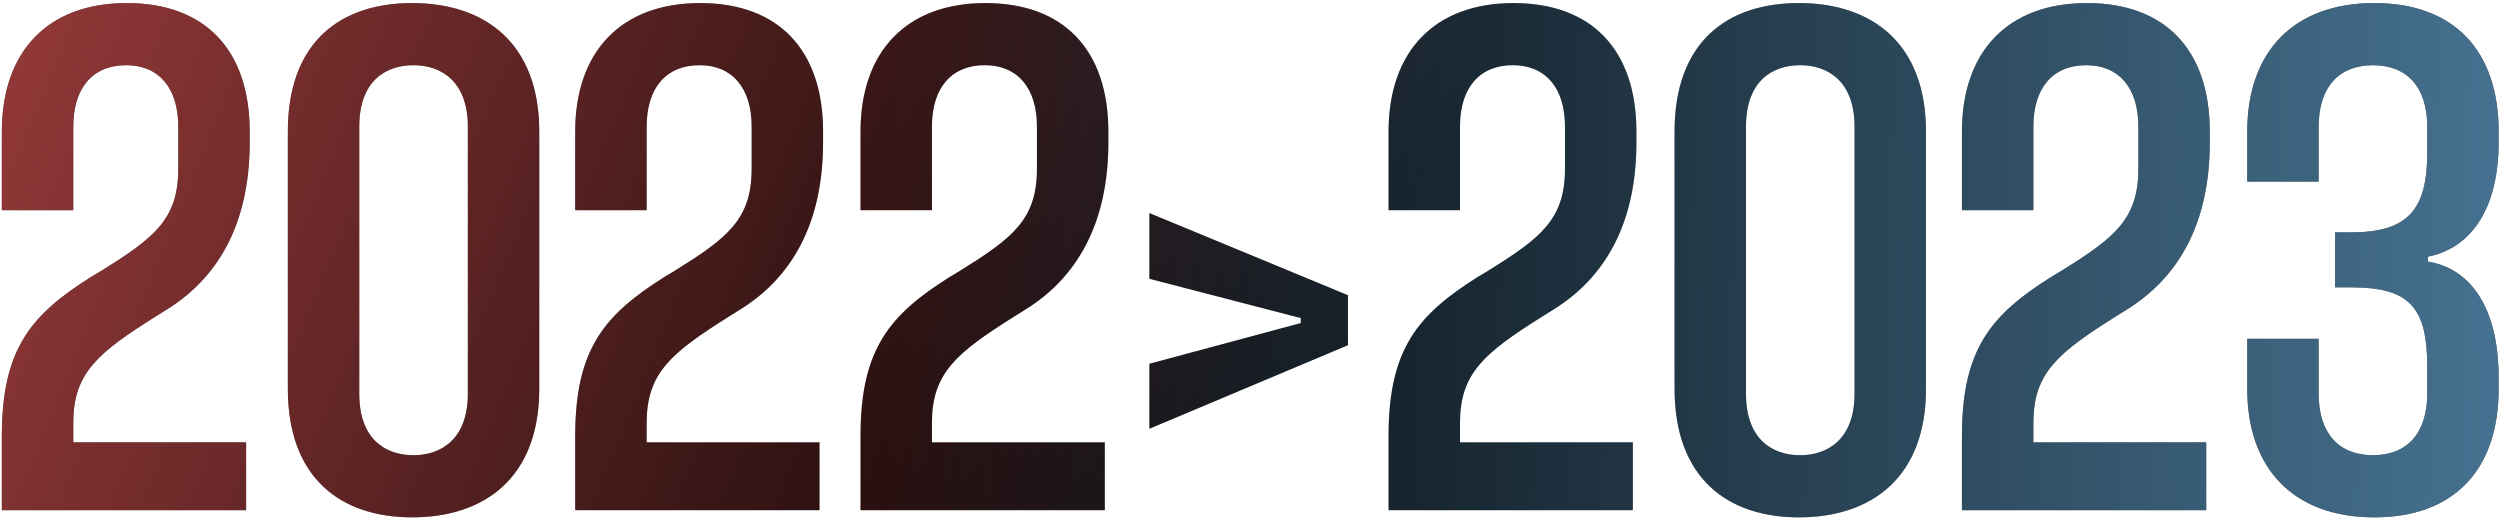
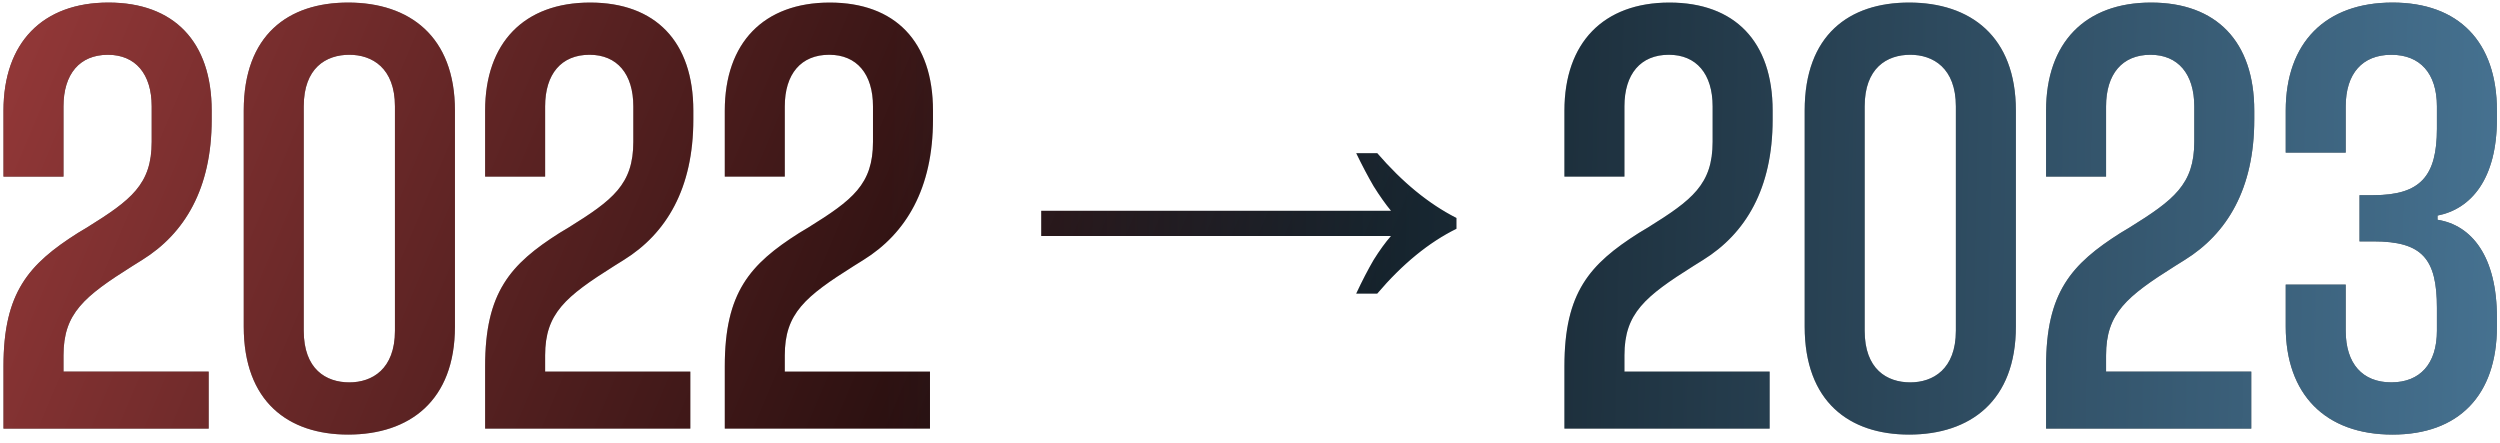
- <svg xmlns="http://www.w3.org/2000/svg" width="147" height="31" viewBox="0 0 147 31" fill="none">
-   <path d="M0.108 12.36H4.308V7.446C4.308 5.178 5.442 3.834 7.416 3.834C9.348 3.834 10.482 5.178 10.482 7.446V9.924C10.482 12.906 9.054 13.998 5.946 15.93L5.316 16.308C1.872 18.492 0.108 20.466 0.108 25.632V30H14.472V26.01H4.308V24.876C4.308 21.936 5.736 20.76 9.138 18.618L9.81 18.198C12.792 16.35 14.682 13.2 14.682 8.37V7.74C14.682 2.91 12.036 0.18 7.458 0.18C2.838 0.18 0.108 2.994 0.108 7.74V12.36ZM16.925 7.74V22.86C16.925 28.11 20.033 30.42 24.233 30.42C28.517 30.42 31.709 28.068 31.709 22.86V7.74C31.709 2.532 28.517 0.18 24.233 0.18C20.033 0.18 16.925 2.448 16.925 7.74ZM21.125 7.446C21.125 4.758 22.679 3.834 24.317 3.834C25.913 3.834 27.509 4.758 27.509 7.446V23.154C27.509 25.842 25.913 26.766 24.317 26.766C22.679 26.766 21.125 25.842 21.125 23.154V7.446ZM33.822 12.36H38.023V7.446C38.023 5.178 39.157 3.834 41.13 3.834C43.062 3.834 44.197 5.178 44.197 7.446V9.924C44.197 12.906 42.769 13.998 39.66 15.93L39.031 16.308C35.587 18.492 33.822 20.466 33.822 25.632V30H48.187V26.01H38.023V24.876C38.023 21.936 39.45 20.76 42.852 18.618L43.525 18.198C46.507 16.35 48.397 13.2 48.397 8.37V7.74C48.397 2.91 45.751 0.18 41.172 0.18C36.553 0.18 33.822 2.994 33.822 7.74V12.36ZM50.598 12.36H54.798V7.446C54.798 5.178 55.932 3.834 57.906 3.834C59.838 3.834 60.972 5.178 60.972 7.446V9.924C60.972 12.906 59.544 13.998 56.436 15.93L55.806 16.308C52.362 18.492 50.598 20.466 50.598 25.632V30H64.962V26.01H54.798V24.876C54.798 21.936 56.226 20.76 59.628 18.618L60.3 18.198C63.282 16.35 65.172 13.2 65.172 8.37V7.74C65.172 2.91 62.526 0.18 57.948 0.18C53.328 0.18 50.598 2.994 50.598 7.74V12.36ZM67.583 16.392L76.487 18.702V18.996L67.583 21.39V25.212L79.259 20.298V17.358L67.583 12.528V16.392ZM81.647 12.36H85.847V7.446C85.847 5.178 86.981 3.834 88.955 3.834C90.887 3.834 92.021 5.178 92.021 7.446V9.924C92.021 12.906 90.593 13.998 87.485 15.93L86.855 16.308C83.411 18.492 81.647 20.466 81.647 25.632V30H96.011V26.01H85.847V24.876C85.847 21.936 87.275 20.76 90.677 18.618L91.349 18.198C94.331 16.35 96.221 13.2 96.221 8.37V7.74C96.221 2.91 93.575 0.18 88.997 0.18C84.377 0.18 81.647 2.994 81.647 7.74V12.36ZM98.464 7.74V22.86C98.464 28.11 101.572 30.42 105.772 30.42C110.056 30.42 113.248 28.068 113.248 22.86V7.74C113.248 2.532 110.056 0.18 105.772 0.18C101.572 0.18 98.464 2.448 98.464 7.74ZM102.664 7.446C102.664 4.758 104.218 3.834 105.856 3.834C107.452 3.834 109.048 4.758 109.048 7.446V23.154C109.048 25.842 107.452 26.766 105.856 26.766C104.218 26.766 102.664 25.842 102.664 23.154V7.446ZM115.362 12.36H119.562V7.446C119.562 5.178 120.696 3.834 122.67 3.834C124.602 3.834 125.736 5.178 125.736 7.446V9.924C125.736 12.906 124.308 13.998 121.2 15.93L120.57 16.308C117.126 18.492 115.362 20.466 115.362 25.632V30H129.726V26.01H119.562V24.876C119.562 21.936 120.99 20.76 124.392 18.618L125.064 18.198C128.046 16.35 129.936 13.2 129.936 8.37V7.74C129.936 2.91 127.29 0.18 122.712 0.18C118.092 0.18 115.362 2.994 115.362 7.74V12.36ZM142.721 7.446V9C142.721 12.318 141.587 13.662 138.269 13.662H137.303V16.896H138.269C141.713 16.896 142.721 18.114 142.721 21.558V23.154C142.721 25.464 141.545 26.766 139.529 26.766C137.513 26.766 136.337 25.464 136.337 23.154V19.92H132.137V22.86C132.137 27.606 134.909 30.42 139.613 30.42C144.233 30.42 146.921 27.69 146.921 22.86V22.23C146.921 17.946 145.157 15.762 142.763 15.384V15.09C145.115 14.628 146.921 12.528 146.921 8.328V7.74C146.921 2.91 144.233 0.18 139.613 0.18C134.909 0.18 132.137 2.994 132.137 7.74V10.68H136.337V7.446C136.337 5.136 137.513 3.834 139.529 3.834C141.545 3.834 142.721 5.136 142.721 7.446Z" fill="black" />
-   <path d="M0.108 12.36H4.308V7.446C4.308 5.178 5.442 3.834 7.416 3.834C9.348 3.834 10.482 5.178 10.482 7.446V9.924C10.482 12.906 9.054 13.998 5.946 15.93L5.316 16.308C1.872 18.492 0.108 20.466 0.108 25.632V30H14.472V26.01H4.308V24.876C4.308 21.936 5.736 20.76 9.138 18.618L9.81 18.198C12.792 16.35 14.682 13.2 14.682 8.37V7.74C14.682 2.91 12.036 0.18 7.458 0.18C2.838 0.18 0.108 2.994 0.108 7.74V12.36ZM16.925 7.74V22.86C16.925 28.11 20.033 30.42 24.233 30.42C28.517 30.42 31.709 28.068 31.709 22.86V7.74C31.709 2.532 28.517 0.18 24.233 0.18C20.033 0.18 16.925 2.448 16.925 7.74ZM21.125 7.446C21.125 4.758 22.679 3.834 24.317 3.834C25.913 3.834 27.509 4.758 27.509 7.446V23.154C27.509 25.842 25.913 26.766 24.317 26.766C22.679 26.766 21.125 25.842 21.125 23.154V7.446ZM33.822 12.36H38.023V7.446C38.023 5.178 39.157 3.834 41.13 3.834C43.062 3.834 44.197 5.178 44.197 7.446V9.924C44.197 12.906 42.769 13.998 39.66 15.93L39.031 16.308C35.587 18.492 33.822 20.466 33.822 25.632V30H48.187V26.01H38.023V24.876C38.023 21.936 39.45 20.76 42.852 18.618L43.525 18.198C46.507 16.35 48.397 13.2 48.397 8.37V7.74C48.397 2.91 45.751 0.18 41.172 0.18C36.553 0.18 33.822 2.994 33.822 7.74V12.36ZM50.598 12.36H54.798V7.446C54.798 5.178 55.932 3.834 57.906 3.834C59.838 3.834 60.972 5.178 60.972 7.446V9.924C60.972 12.906 59.544 13.998 56.436 15.93L55.806 16.308C52.362 18.492 50.598 20.466 50.598 25.632V30H64.962V26.01H54.798V24.876C54.798 21.936 56.226 20.76 59.628 18.618L60.3 18.198C63.282 16.35 65.172 13.2 65.172 8.37V7.74C65.172 2.91 62.526 0.18 57.948 0.18C53.328 0.18 50.598 2.994 50.598 7.74V12.36ZM67.583 16.392L76.487 18.702V18.996L67.583 21.39V25.212L79.259 20.298V17.358L67.583 12.528V16.392ZM81.647 12.36H85.847V7.446C85.847 5.178 86.981 3.834 88.955 3.834C90.887 3.834 92.021 5.178 92.021 7.446V9.924C92.021 12.906 90.593 13.998 87.485 15.93L86.855 16.308C83.411 18.492 81.647 20.466 81.647 25.632V30H96.011V26.01H85.847V24.876C85.847 21.936 87.275 20.76 90.677 18.618L91.349 18.198C94.331 16.35 96.221 13.2 96.221 8.37V7.74C96.221 2.91 93.575 0.18 88.997 0.18C84.377 0.18 81.647 2.994 81.647 7.74V12.36ZM98.464 7.74V22.86C98.464 28.11 101.572 30.42 105.772 30.42C110.056 30.42 113.248 28.068 113.248 22.86V7.74C113.248 2.532 110.056 0.18 105.772 0.18C101.572 0.18 98.464 2.448 98.464 7.74ZM102.664 7.446C102.664 4.758 104.218 3.834 105.856 3.834C107.452 3.834 109.048 4.758 109.048 7.446V23.154C109.048 25.842 107.452 26.766 105.856 26.766C104.218 26.766 102.664 25.842 102.664 23.154V7.446ZM115.362 12.36H119.562V7.446C119.562 5.178 120.696 3.834 122.67 3.834C124.602 3.834 125.736 5.178 125.736 7.446V9.924C125.736 12.906 124.308 13.998 121.2 15.93L120.57 16.308C117.126 18.492 115.362 20.466 115.362 25.632V30H129.726V26.01H119.562V24.876C119.562 21.936 120.99 20.76 124.392 18.618L125.064 18.198C128.046 16.35 129.936 13.2 129.936 8.37V7.74C129.936 2.91 127.29 0.18 122.712 0.18C118.092 0.18 115.362 2.994 115.362 7.74V12.36ZM142.721 7.446V9C142.721 12.318 141.587 13.662 138.269 13.662H137.303V16.896H138.269C141.713 16.896 142.721 18.114 142.721 21.558V23.154C142.721 25.464 141.545 26.766 139.529 26.766C137.513 26.766 136.337 25.464 136.337 23.154V19.92H132.137V22.86C132.137 27.606 134.909 30.42 139.613 30.42C144.233 30.42 146.921 27.69 146.921 22.86V22.23C146.921 17.946 145.157 15.762 142.763 15.384V15.09C145.115 14.628 146.921 12.528 146.921 8.328V7.74C146.921 2.91 144.233 0.18 139.613 0.18C134.909 0.18 132.137 2.994 132.137 7.74V10.68H136.337V7.446C136.337 5.136 137.513 3.834 139.529 3.834C141.545 3.834 142.721 5.136 142.721 7.446Z" fill="url(#paint0_linear_89_127)" fill-opacity="0.6" />
-   <path d="M0.108 12.36H4.308V7.446C4.308 5.178 5.442 3.834 7.416 3.834C9.348 3.834 10.482 5.178 10.482 7.446V9.924C10.482 12.906 9.054 13.998 5.946 15.93L5.316 16.308C1.872 18.492 0.108 20.466 0.108 25.632V30H14.472V26.01H4.308V24.876C4.308 21.936 5.736 20.76 9.138 18.618L9.81 18.198C12.792 16.35 14.682 13.2 14.682 8.37V7.74C14.682 2.91 12.036 0.18 7.458 0.18C2.838 0.18 0.108 2.994 0.108 7.74V12.36ZM16.925 7.74V22.86C16.925 28.11 20.033 30.42 24.233 30.42C28.517 30.42 31.709 28.068 31.709 22.86V7.74C31.709 2.532 28.517 0.18 24.233 0.18C20.033 0.18 16.925 2.448 16.925 7.74ZM21.125 7.446C21.125 4.758 22.679 3.834 24.317 3.834C25.913 3.834 27.509 4.758 27.509 7.446V23.154C27.509 25.842 25.913 26.766 24.317 26.766C22.679 26.766 21.125 25.842 21.125 23.154V7.446ZM33.822 12.36H38.023V7.446C38.023 5.178 39.157 3.834 41.13 3.834C43.062 3.834 44.197 5.178 44.197 7.446V9.924C44.197 12.906 42.769 13.998 39.66 15.93L39.031 16.308C35.587 18.492 33.822 20.466 33.822 25.632V30H48.187V26.01H38.023V24.876C38.023 21.936 39.45 20.76 42.852 18.618L43.525 18.198C46.507 16.35 48.397 13.2 48.397 8.37V7.74C48.397 2.91 45.751 0.18 41.172 0.18C36.553 0.18 33.822 2.994 33.822 7.74V12.36ZM50.598 12.36H54.798V7.446C54.798 5.178 55.932 3.834 57.906 3.834C59.838 3.834 60.972 5.178 60.972 7.446V9.924C60.972 12.906 59.544 13.998 56.436 15.93L55.806 16.308C52.362 18.492 50.598 20.466 50.598 25.632V30H64.962V26.01H54.798V24.876C54.798 21.936 56.226 20.76 59.628 18.618L60.3 18.198C63.282 16.35 65.172 13.2 65.172 8.37V7.74C65.172 2.91 62.526 0.18 57.948 0.18C53.328 0.18 50.598 2.994 50.598 7.74V12.36ZM67.583 16.392L76.487 18.702V18.996L67.583 21.39V25.212L79.259 20.298V17.358L67.583 12.528V16.392ZM81.647 12.36H85.847V7.446C85.847 5.178 86.981 3.834 88.955 3.834C90.887 3.834 92.021 5.178 92.021 7.446V9.924C92.021 12.906 90.593 13.998 87.485 15.93L86.855 16.308C83.411 18.492 81.647 20.466 81.647 25.632V30H96.011V26.01H85.847V24.876C85.847 21.936 87.275 20.76 90.677 18.618L91.349 18.198C94.331 16.35 96.221 13.2 96.221 8.37V7.74C96.221 2.91 93.575 0.18 88.997 0.18C84.377 0.18 81.647 2.994 81.647 7.74V12.36ZM98.464 7.74V22.86C98.464 28.11 101.572 30.42 105.772 30.42C110.056 30.42 113.248 28.068 113.248 22.86V7.74C113.248 2.532 110.056 0.18 105.772 0.18C101.572 0.18 98.464 2.448 98.464 7.74ZM102.664 7.446C102.664 4.758 104.218 3.834 105.856 3.834C107.452 3.834 109.048 4.758 109.048 7.446V23.154C109.048 25.842 107.452 26.766 105.856 26.766C104.218 26.766 102.664 25.842 102.664 23.154V7.446ZM115.362 12.36H119.562V7.446C119.562 5.178 120.696 3.834 122.67 3.834C124.602 3.834 125.736 5.178 125.736 7.446V9.924C125.736 12.906 124.308 13.998 121.2 15.93L120.57 16.308C117.126 18.492 115.362 20.466 115.362 25.632V30H129.726V26.01H119.562V24.876C119.562 21.936 120.99 20.76 124.392 18.618L125.064 18.198C128.046 16.35 129.936 13.2 129.936 8.37V7.74C129.936 2.91 127.29 0.18 122.712 0.18C118.092 0.18 115.362 2.994 115.362 7.74V12.36ZM142.721 7.446V9C142.721 12.318 141.587 13.662 138.269 13.662H137.303V16.896H138.269C141.713 16.896 142.721 18.114 142.721 21.558V23.154C142.721 25.464 141.545 26.766 139.529 26.766C137.513 26.766 136.337 25.464 136.337 23.154V19.92H132.137V22.86C132.137 27.606 134.909 30.42 139.613 30.42C144.233 30.42 146.921 27.69 146.921 22.86V22.23C146.921 17.946 145.157 15.762 142.763 15.384V15.09C145.115 14.628 146.921 12.528 146.921 8.328V7.74C146.921 2.91 144.233 0.18 139.613 0.18C134.909 0.18 132.137 2.994 132.137 7.74V10.68H136.337V7.446C136.337 5.136 137.513 3.834 139.529 3.834C141.545 3.834 142.721 5.136 142.721 7.446Z" fill="url(#paint1_linear_89_127)" fill-opacity="0.6" />
+ <svg xmlns="http://www.w3.org/2000/svg" width="175" height="31" viewBox="0 0 175 31" fill="none">
+   <path d="M0.244 12.36H4.444V7.446C4.444 5.178 5.578 3.834 7.552 3.834C9.484 3.834 10.618 5.178 10.618 7.446V9.924C10.618 12.906 9.19 13.998 6.082 15.93L5.452 16.308C2.008 18.492 0.244 20.466 0.244 25.632V30H14.608V26.01H4.444V24.876C4.444 21.936 5.872 20.76 9.274 18.618L9.946 18.198C12.928 16.35 14.818 13.2 14.818 8.37V7.74C14.818 2.91 12.172 0.18 7.594 0.18C2.974 0.18 0.244 2.994 0.244 7.74V12.36ZM17.062 7.74V22.86C17.062 28.11 20.17 30.42 24.37 30.42C28.654 30.42 31.846 28.068 31.846 22.86V7.74C31.846 2.532 28.654 0.18 24.37 0.18C20.17 0.18 17.062 2.448 17.062 7.74ZM21.262 7.446C21.262 4.758 22.816 3.834 24.454 3.834C26.05 3.834 27.646 4.758 27.646 7.446V23.154C27.646 25.842 26.05 26.766 24.454 26.766C22.816 26.766 21.262 25.842 21.262 23.154V7.446ZM33.959 12.36H38.159V7.446C38.159 5.178 39.293 3.834 41.267 3.834C43.199 3.834 44.333 5.178 44.333 7.446V9.924C44.333 12.906 42.905 13.998 39.797 15.93L39.167 16.308C35.723 18.492 33.959 20.466 33.959 25.632V30H48.323V26.01H38.159V24.876C38.159 21.936 39.587 20.76 42.989 18.618L43.661 18.198C46.643 16.35 48.533 13.2 48.533 8.37V7.74C48.533 2.91 45.887 0.18 41.309 0.18C36.689 0.18 33.959 2.994 33.959 7.74V12.36ZM50.735 12.36H54.935V7.446C54.935 5.178 56.069 3.834 58.043 3.834C59.975 3.834 61.109 5.178 61.109 7.446V9.924C61.109 12.906 59.681 13.998 56.573 15.93L55.943 16.308C52.499 18.492 50.735 20.466 50.735 25.632V30H65.099V26.01H54.935V24.876C54.935 21.936 56.363 20.76 59.765 18.618L60.437 18.198C63.419 16.35 65.309 13.2 65.309 8.37V7.74C65.309 2.91 62.663 0.18 58.085 0.18C53.465 0.18 50.735 2.994 50.735 7.74V12.36ZM94.936 20.55C95.356 19.654 95.762 18.87 96.154 18.198C96.574 17.526 96.98 16.966 97.372 16.518H72.886V14.754H97.372C96.98 14.278 96.574 13.704 96.154 13.032C95.762 12.36 95.356 11.59 94.936 10.722H96.406C98.17 12.766 100.018 14.278 101.95 15.258V16.014C100.018 16.966 98.17 18.478 96.406 20.55H94.936ZM109.51 12.36H113.71V7.446C113.71 5.178 114.844 3.834 116.818 3.834C118.75 3.834 119.884 5.178 119.884 7.446V9.924C119.884 12.906 118.456 13.998 115.348 15.93L114.718 16.308C111.274 18.492 109.51 20.466 109.51 25.632V30H123.874V26.01H113.71V24.876C113.71 21.936 115.138 20.76 118.54 18.618L119.212 18.198C122.194 16.35 124.084 13.2 124.084 8.37V7.74C124.084 2.91 121.438 0.18 116.86 0.18C112.24 0.18 109.51 2.994 109.51 7.74V12.36ZM126.327 7.74V22.86C126.327 28.11 129.435 30.42 133.635 30.42C137.919 30.42 141.111 28.068 141.111 22.86V7.74C141.111 2.532 137.919 0.18 133.635 0.18C129.435 0.18 126.327 2.448 126.327 7.74ZM130.527 7.446C130.527 4.758 132.081 3.834 133.719 3.834C135.315 3.834 136.911 4.758 136.911 7.446V23.154C136.911 25.842 135.315 26.766 133.719 26.766C132.081 26.766 130.527 25.842 130.527 23.154V7.446ZM143.225 12.36H147.425V7.446C147.425 5.178 148.559 3.834 150.533 3.834C152.465 3.834 153.599 5.178 153.599 7.446V9.924C153.599 12.906 152.171 13.998 149.063 15.93L148.433 16.308C144.989 18.492 143.225 20.466 143.225 25.632V30H157.589V26.01H147.425V24.876C147.425 21.936 148.853 20.76 152.255 18.618L152.927 18.198C155.909 16.35 157.799 13.2 157.799 8.37V7.74C157.799 2.91 155.153 0.18 150.575 0.18C145.955 0.18 143.225 2.994 143.225 7.74V12.36ZM170.584 7.446V9C170.584 12.318 169.45 13.662 166.132 13.662H165.166V16.896H166.132C169.576 16.896 170.584 18.114 170.584 21.558V23.154C170.584 25.464 169.408 26.766 167.392 26.766C165.376 26.766 164.2 25.464 164.2 23.154V19.92H160V22.86C160 27.606 162.772 30.42 167.476 30.42C172.096 30.42 174.784 27.69 174.784 22.86V22.23C174.784 17.946 173.02 15.762 170.626 15.384V15.09C172.978 14.628 174.784 12.528 174.784 8.328V7.74C174.784 2.91 172.096 0.18 167.476 0.18C162.772 0.18 160 2.994 160 7.74V10.68H164.2V7.446C164.2 5.136 165.376 3.834 167.392 3.834C169.408 3.834 170.584 5.136 170.584 7.446Z" fill="black" />
+   <path d="M0.244 12.36H4.444V7.446C4.444 5.178 5.578 3.834 7.552 3.834C9.484 3.834 10.618 5.178 10.618 7.446V9.924C10.618 12.906 9.19 13.998 6.082 15.93L5.452 16.308C2.008 18.492 0.244 20.466 0.244 25.632V30H14.608V26.01H4.444V24.876C4.444 21.936 5.872 20.76 9.274 18.618L9.946 18.198C12.928 16.35 14.818 13.2 14.818 8.37V7.74C14.818 2.91 12.172 0.18 7.594 0.18C2.974 0.18 0.244 2.994 0.244 7.74V12.36ZM17.062 7.74V22.86C17.062 28.11 20.17 30.42 24.37 30.42C28.654 30.42 31.846 28.068 31.846 22.86V7.74C31.846 2.532 28.654 0.18 24.37 0.18C20.17 0.18 17.062 2.448 17.062 7.74ZM21.262 7.446C21.262 4.758 22.816 3.834 24.454 3.834C26.05 3.834 27.646 4.758 27.646 7.446V23.154C27.646 25.842 26.05 26.766 24.454 26.766C22.816 26.766 21.262 25.842 21.262 23.154V7.446ZM33.959 12.36H38.159V7.446C38.159 5.178 39.293 3.834 41.267 3.834C43.199 3.834 44.333 5.178 44.333 7.446V9.924C44.333 12.906 42.905 13.998 39.797 15.93L39.167 16.308C35.723 18.492 33.959 20.466 33.959 25.632V30H48.323V26.01H38.159V24.876C38.159 21.936 39.587 20.76 42.989 18.618L43.661 18.198C46.643 16.35 48.533 13.2 48.533 8.37V7.74C48.533 2.91 45.887 0.18 41.309 0.18C36.689 0.18 33.959 2.994 33.959 7.74V12.36ZM50.735 12.36H54.935V7.446C54.935 5.178 56.069 3.834 58.043 3.834C59.975 3.834 61.109 5.178 61.109 7.446V9.924C61.109 12.906 59.681 13.998 56.573 15.93L55.943 16.308C52.499 18.492 50.735 20.466 50.735 25.632V30H65.099V26.01H54.935V24.876C54.935 21.936 56.363 20.76 59.765 18.618L60.437 18.198C63.419 16.35 65.309 13.2 65.309 8.37V7.74C65.309 2.91 62.663 0.18 58.085 0.18C53.465 0.18 50.735 2.994 50.735 7.74V12.36ZM94.936 20.55C95.356 19.654 95.762 18.87 96.154 18.198C96.574 17.526 96.98 16.966 97.372 16.518H72.886V14.754H97.372C96.98 14.278 96.574 13.704 96.154 13.032C95.762 12.36 95.356 11.59 94.936 10.722H96.406C98.17 12.766 100.018 14.278 101.95 15.258V16.014C100.018 16.966 98.17 18.478 96.406 20.55H94.936ZM109.51 12.36H113.71V7.446C113.71 5.178 114.844 3.834 116.818 3.834C118.75 3.834 119.884 5.178 119.884 7.446V9.924C119.884 12.906 118.456 13.998 115.348 15.93L114.718 16.308C111.274 18.492 109.51 20.466 109.51 25.632V30H123.874V26.01H113.71V24.876C113.71 21.936 115.138 20.76 118.54 18.618L119.212 18.198C122.194 16.35 124.084 13.2 124.084 8.37V7.74C124.084 2.91 121.438 0.18 116.86 0.18C112.24 0.18 109.51 2.994 109.51 7.74V12.36ZM126.327 7.74V22.86C126.327 28.11 129.435 30.42 133.635 30.42C137.919 30.42 141.111 28.068 141.111 22.86V7.74C141.111 2.532 137.919 0.18 133.635 0.18C129.435 0.18 126.327 2.448 126.327 7.74ZM130.527 7.446C130.527 4.758 132.081 3.834 133.719 3.834C135.315 3.834 136.911 4.758 136.911 7.446V23.154C136.911 25.842 135.315 26.766 133.719 26.766C132.081 26.766 130.527 25.842 130.527 23.154V7.446ZM143.225 12.36H147.425V7.446C147.425 5.178 148.559 3.834 150.533 3.834C152.465 3.834 153.599 5.178 153.599 7.446V9.924C153.599 12.906 152.171 13.998 149.063 15.93L148.433 16.308C144.989 18.492 143.225 20.466 143.225 25.632V30H157.589V26.01H147.425V24.876C147.425 21.936 148.853 20.76 152.255 18.618L152.927 18.198C155.909 16.35 157.799 13.2 157.799 8.37V7.74C157.799 2.91 155.153 0.18 150.575 0.18C145.955 0.18 143.225 2.994 143.225 7.74V12.36ZM170.584 7.446V9C170.584 12.318 169.45 13.662 166.132 13.662H165.166V16.896H166.132C169.576 16.896 170.584 18.114 170.584 21.558V23.154C170.584 25.464 169.408 26.766 167.392 26.766C165.376 26.766 164.2 25.464 164.2 23.154V19.92H160V22.86C160 27.606 162.772 30.42 167.476 30.42C172.096 30.42 174.784 27.69 174.784 22.86V22.23C174.784 17.946 173.02 15.762 170.626 15.384V15.09C172.978 14.628 174.784 12.528 174.784 8.328V7.74C174.784 2.91 172.096 0.18 167.476 0.18C162.772 0.18 160 2.994 160 7.74V10.68H164.2V7.446C164.2 5.136 165.376 3.834 167.392 3.834C169.408 3.834 170.584 5.136 170.584 7.446Z" fill="url(#paint0_linear_89_127)" fill-opacity="0.6" />
+   <path d="M0.244 12.36H4.444V7.446C4.444 5.178 5.578 3.834 7.552 3.834C9.484 3.834 10.618 5.178 10.618 7.446V9.924C10.618 12.906 9.19 13.998 6.082 15.93L5.452 16.308C2.008 18.492 0.244 20.466 0.244 25.632V30H14.608V26.01H4.444V24.876C4.444 21.936 5.872 20.76 9.274 18.618L9.946 18.198C12.928 16.35 14.818 13.2 14.818 8.37V7.74C14.818 2.91 12.172 0.18 7.594 0.18C2.974 0.18 0.244 2.994 0.244 7.74V12.36ZM17.062 7.74V22.86C17.062 28.11 20.17 30.42 24.37 30.42C28.654 30.42 31.846 28.068 31.846 22.86V7.74C31.846 2.532 28.654 0.18 24.37 0.18C20.17 0.18 17.062 2.448 17.062 7.74ZM21.262 7.446C21.262 4.758 22.816 3.834 24.454 3.834C26.05 3.834 27.646 4.758 27.646 7.446V23.154C27.646 25.842 26.05 26.766 24.454 26.766C22.816 26.766 21.262 25.842 21.262 23.154V7.446ZM33.959 12.36H38.159V7.446C38.159 5.178 39.293 3.834 41.267 3.834C43.199 3.834 44.333 5.178 44.333 7.446V9.924C44.333 12.906 42.905 13.998 39.797 15.93L39.167 16.308C35.723 18.492 33.959 20.466 33.959 25.632V30H48.323V26.01H38.159V24.876C38.159 21.936 39.587 20.76 42.989 18.618L43.661 18.198C46.643 16.35 48.533 13.2 48.533 8.37V7.74C48.533 2.91 45.887 0.18 41.309 0.18C36.689 0.18 33.959 2.994 33.959 7.74V12.36ZM50.735 12.36H54.935V7.446C54.935 5.178 56.069 3.834 58.043 3.834C59.975 3.834 61.109 5.178 61.109 7.446V9.924C61.109 12.906 59.681 13.998 56.573 15.93L55.943 16.308C52.499 18.492 50.735 20.466 50.735 25.632V30H65.099V26.01H54.935V24.876C54.935 21.936 56.363 20.76 59.765 18.618L60.437 18.198C63.419 16.35 65.309 13.2 65.309 8.37V7.74C65.309 2.91 62.663 0.18 58.085 0.18C53.465 0.18 50.735 2.994 50.735 7.74V12.36ZM94.936 20.55C95.356 19.654 95.762 18.87 96.154 18.198C96.574 17.526 96.98 16.966 97.372 16.518H72.886V14.754H97.372C96.98 14.278 96.574 13.704 96.154 13.032C95.762 12.36 95.356 11.59 94.936 10.722H96.406C98.17 12.766 100.018 14.278 101.95 15.258V16.014C100.018 16.966 98.17 18.478 96.406 20.55H94.936ZM109.51 12.36H113.71V7.446C113.71 5.178 114.844 3.834 116.818 3.834C118.75 3.834 119.884 5.178 119.884 7.446V9.924C119.884 12.906 118.456 13.998 115.348 15.93L114.718 16.308C111.274 18.492 109.51 20.466 109.51 25.632V30H123.874V26.01H113.71V24.876C113.71 21.936 115.138 20.76 118.54 18.618L119.212 18.198C122.194 16.35 124.084 13.2 124.084 8.37V7.74C124.084 2.91 121.438 0.18 116.86 0.18C112.24 0.18 109.51 2.994 109.51 7.74V12.36ZM126.327 7.74V22.86C126.327 28.11 129.435 30.42 133.635 30.42C137.919 30.42 141.111 28.068 141.111 22.86V7.74C141.111 2.532 137.919 0.18 133.635 0.18C129.435 0.18 126.327 2.448 126.327 7.74ZM130.527 7.446C130.527 4.758 132.081 3.834 133.719 3.834C135.315 3.834 136.911 4.758 136.911 7.446V23.154C136.911 25.842 135.315 26.766 133.719 26.766C132.081 26.766 130.527 25.842 130.527 23.154V7.446ZM143.225 12.36H147.425V7.446C147.425 5.178 148.559 3.834 150.533 3.834C152.465 3.834 153.599 5.178 153.599 7.446V9.924C153.599 12.906 152.171 13.998 149.063 15.93L148.433 16.308C144.989 18.492 143.225 20.466 143.225 25.632V30H157.589V26.01H147.425V24.876C147.425 21.936 148.853 20.76 152.255 18.618L152.927 18.198C155.909 16.35 157.799 13.2 157.799 8.37V7.74C157.799 2.91 155.153 0.18 150.575 0.18C145.955 0.18 143.225 2.994 143.225 7.74V12.36ZM170.584 7.446V9C170.584 12.318 169.45 13.662 166.132 13.662H165.166V16.896H166.132C169.576 16.896 170.584 18.114 170.584 21.558V23.154C170.584 25.464 169.408 26.766 167.392 26.766C165.376 26.766 164.2 25.464 164.2 23.154V19.92H160V22.86C160 27.606 162.772 30.42 167.476 30.42C172.096 30.42 174.784 27.69 174.784 22.86V22.23C174.784 17.946 173.02 15.762 170.626 15.384V15.09C172.978 14.628 174.784 12.528 174.784 8.328V7.74C174.784 2.91 172.096 0.18 167.476 0.18C162.772 0.18 160 2.994 160 7.74V10.68H164.2V7.446C164.2 5.136 165.376 3.834 167.392 3.834C169.408 3.834 170.584 5.136 170.584 7.446Z" fill="url(#paint1_linear_89_127)" fill-opacity="0.6" />
  <defs>
-     <linearGradient id="paint0_linear_89_127" x1="-1" y1="-4" x2="76.858" y2="27.772" gradientUnits="userSpaceOnUse">
+     <linearGradient id="paint0_linear_89_127" x1="-1" y1="-4" x2="90.612" y2="34.618" gradientUnits="userSpaceOnUse">
      <stop stop-color="#FF6161" />
      <stop offset="1" stop-color="#FF6161" stop-opacity="0" />
    </linearGradient>
-     <linearGradient id="paint1_linear_89_127" x1="148" y1="26.27" x2="51.82" y2="24.337" gradientUnits="userSpaceOnUse">
+     <linearGradient id="paint1_linear_89_127" x1="176" y1="30.811" x2="61.749" y2="28.439" gradientUnits="userSpaceOnUse">
      <stop stop-color="#75BFF3" />
      <stop offset="1" stop-color="#75BFF3" stop-opacity="0" />
    </linearGradient>
  </defs>
</svg>
